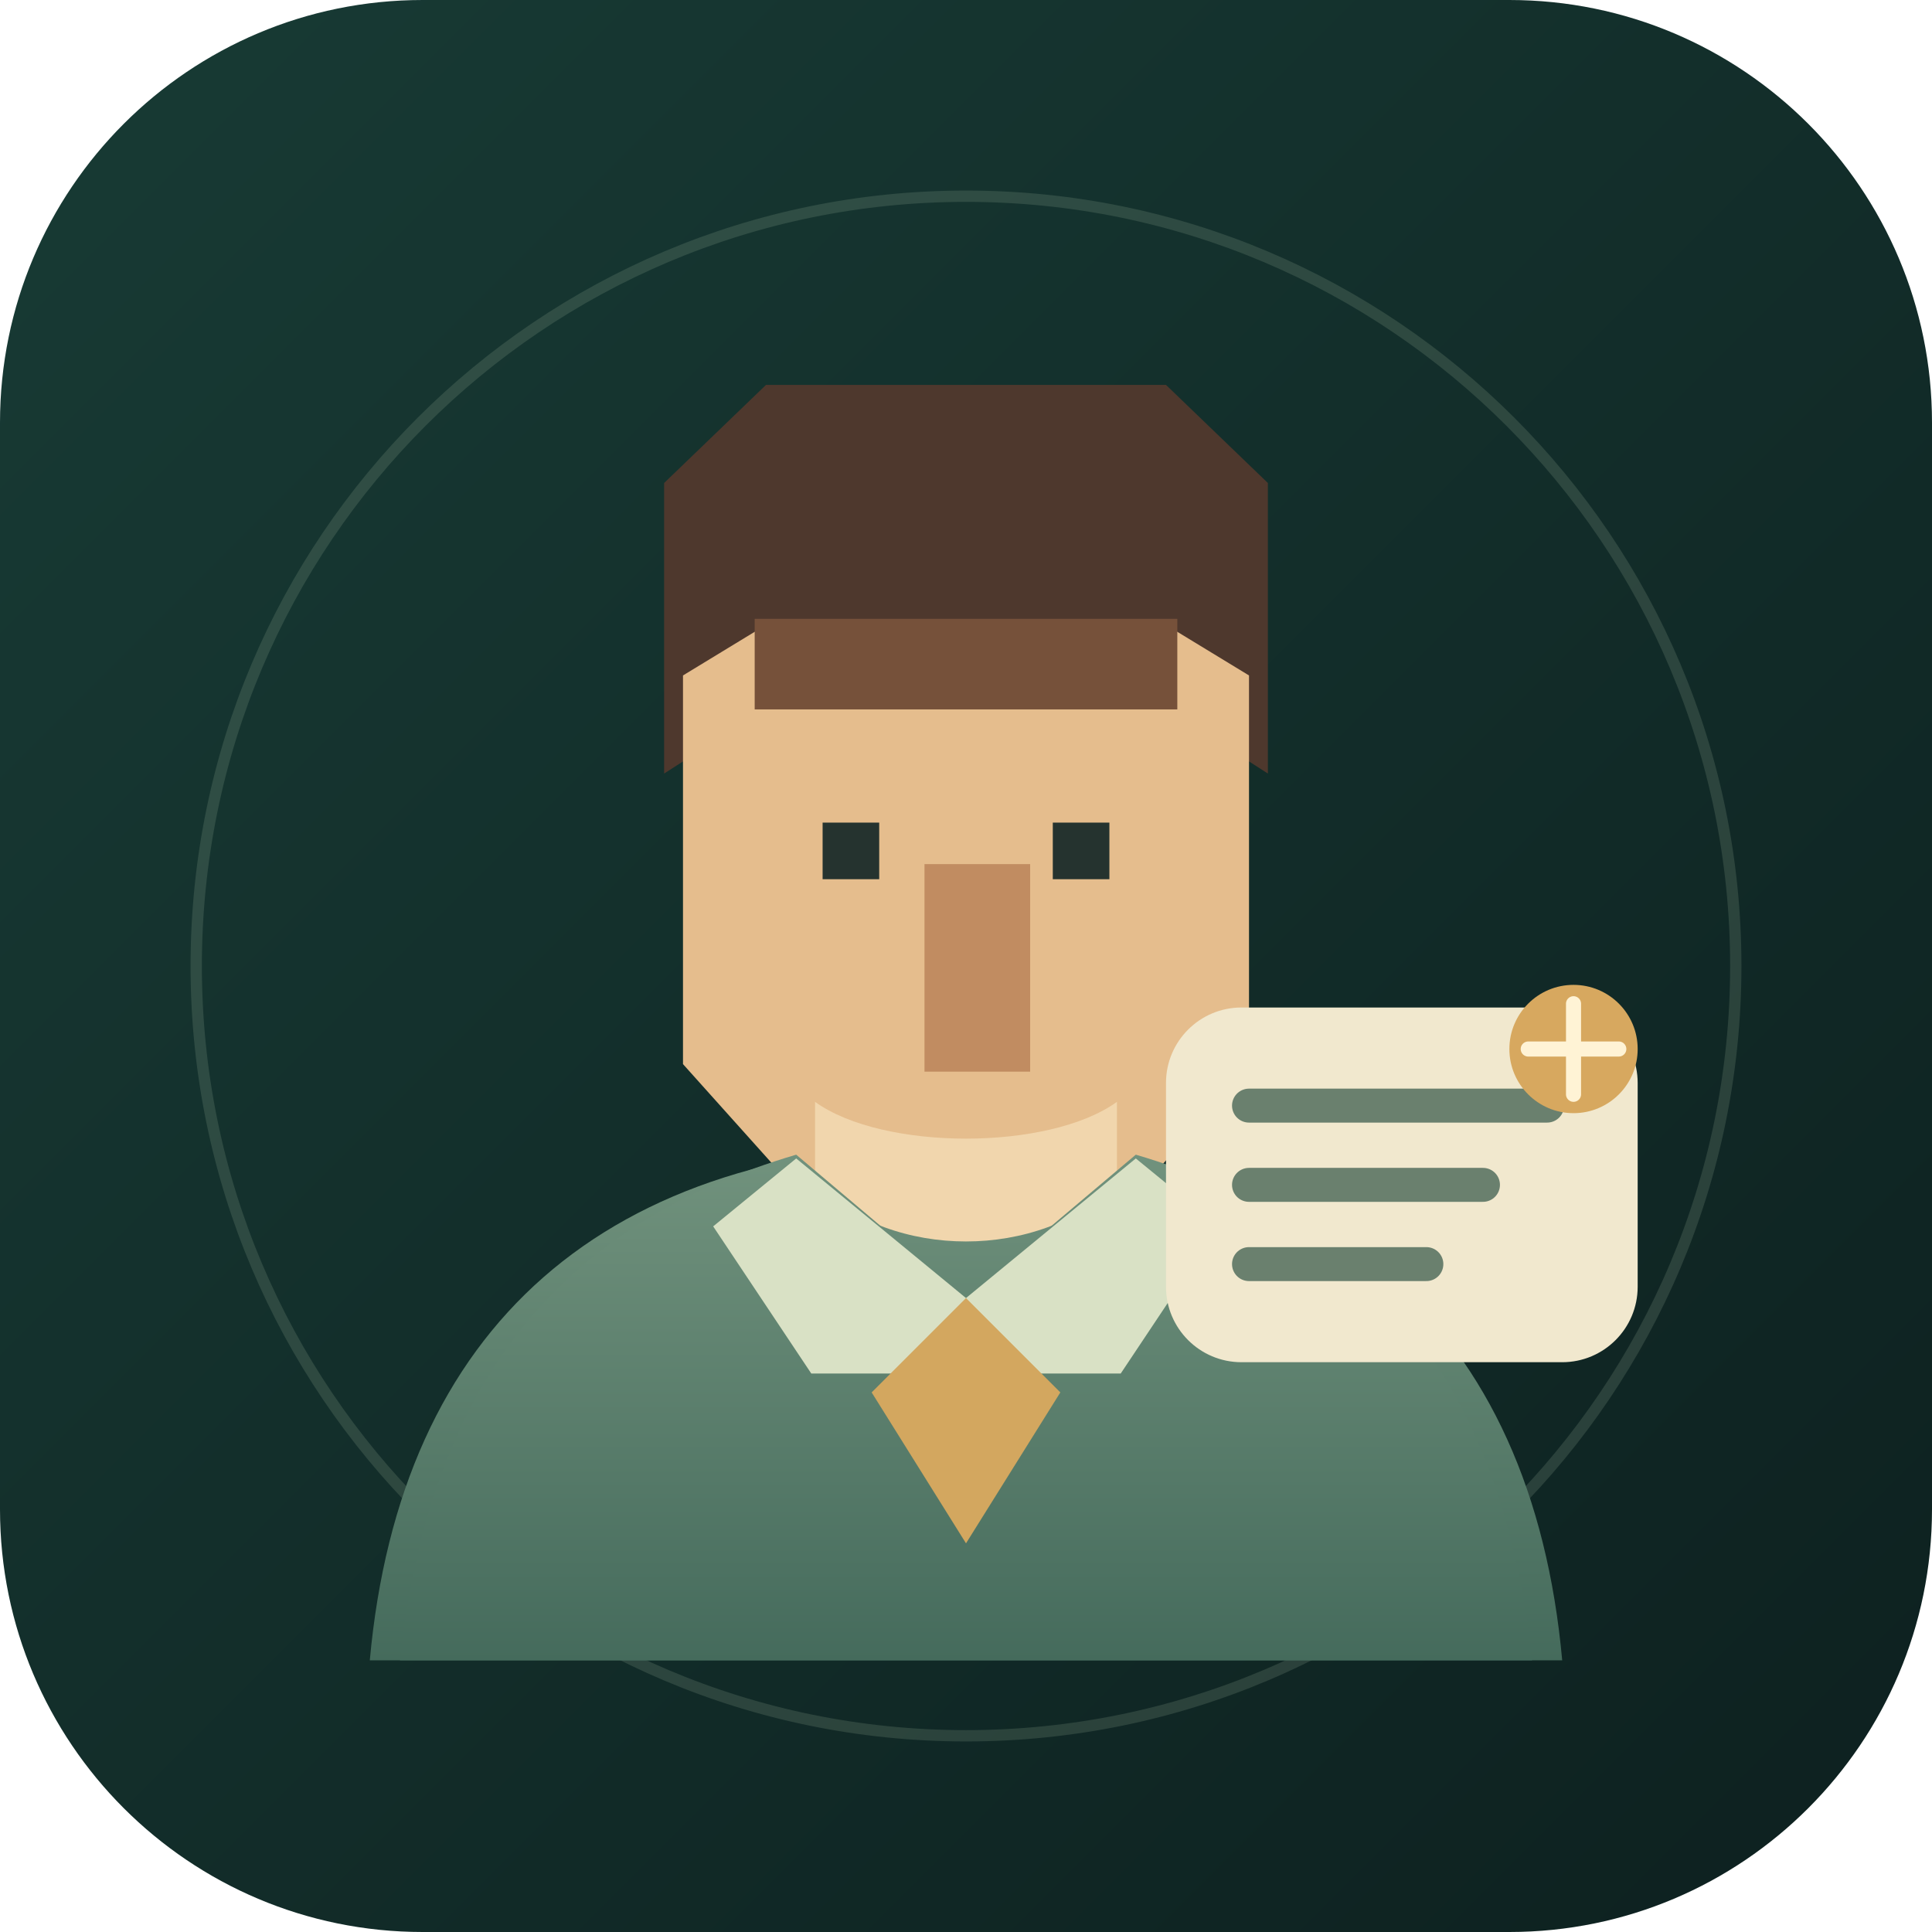
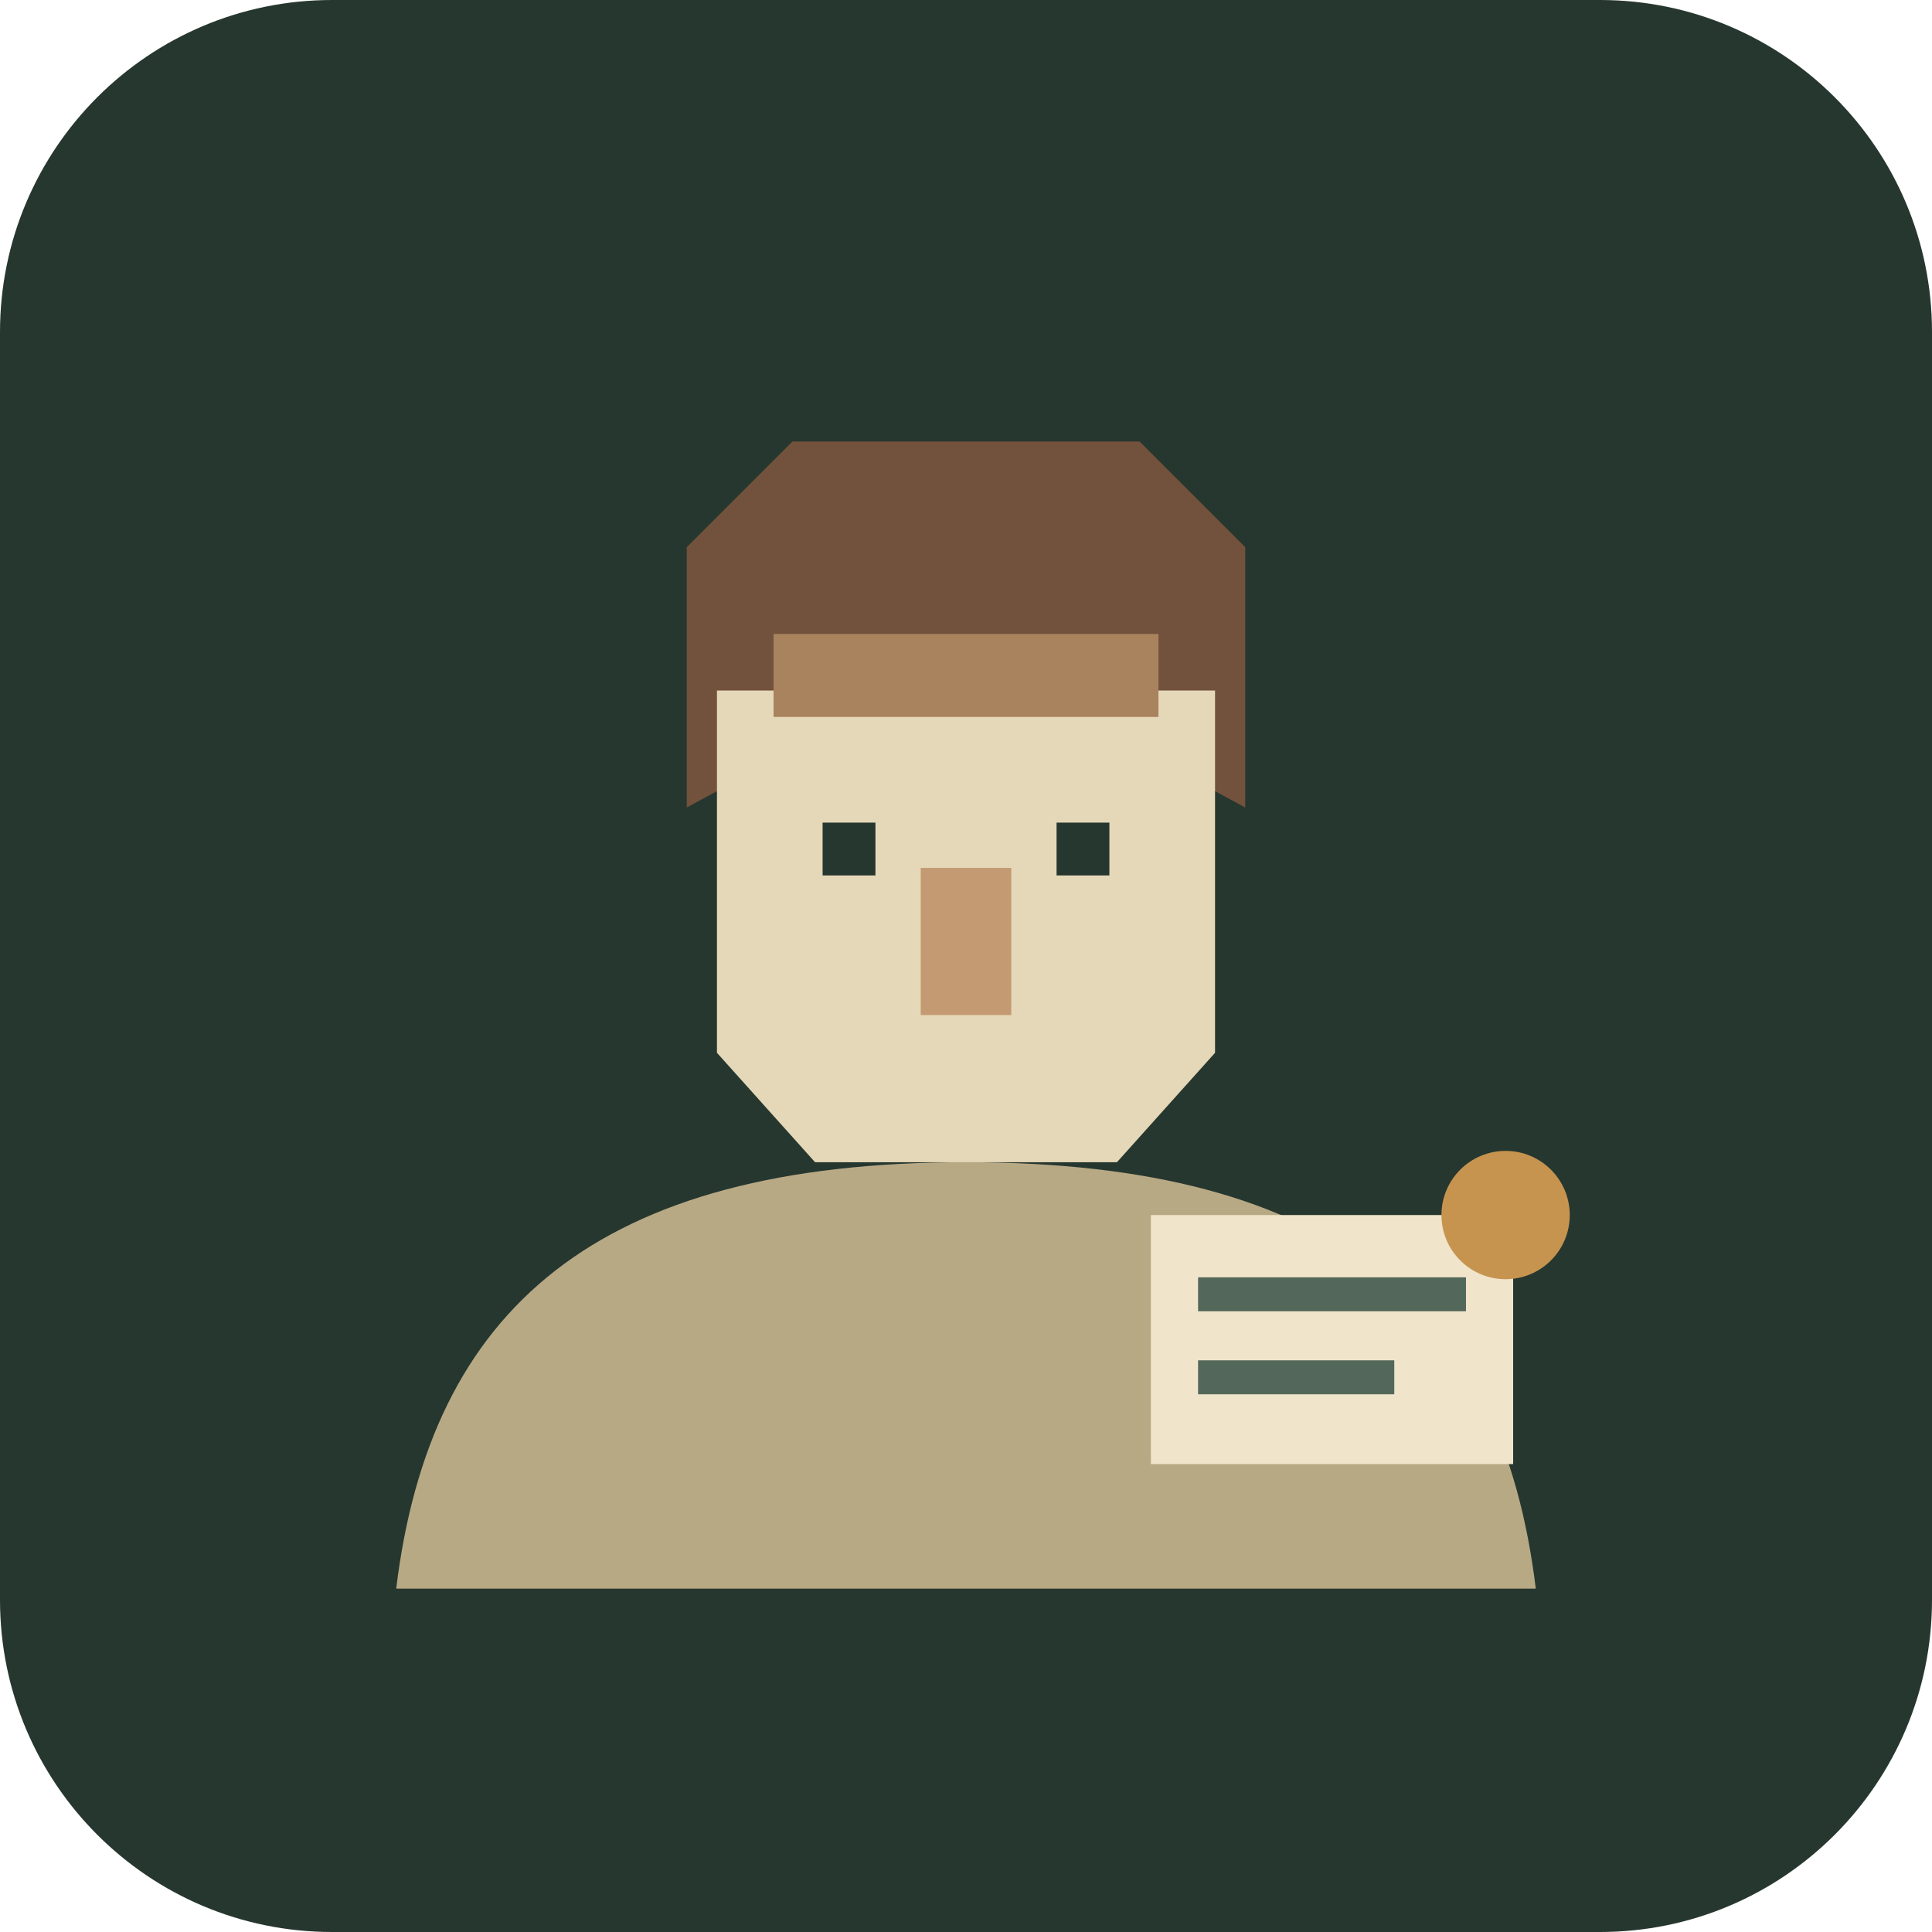
<svg xmlns="http://www.w3.org/2000/svg" width="512" height="512" viewBox="0 0 512 512">
-   <defs>
-     <linearGradient id="bg" x1="0" y1="0" x2="1" y2="1">
-       <stop offset="0" stop-color="#183b35" />
-       <stop offset="1" stop-color="#0d201f" />
-     </linearGradient>
-     <linearGradient id="coat" x1="0" y1="0" x2="0" y2="1">
-       <stop offset="0" stop-color="#71927d" />
-       <stop offset="1" stop-color="#456b5c" />
-     </linearGradient>
-   </defs>
-   <rect width="512" height="512" rx="112" fill="url(#bg)" />
-   <circle cx="256" cy="256" r="204" fill="none" stroke="#a7c0a5" stroke-opacity=".18" stroke-width="3" />
-   <path d="M98 440c8-88 62-137 158-137s150 49 158 137" fill="url(#coat)" />
-   <path d="M176 205V128l27-26h106l27 26v77l-28-18H204z" fill="#4e382d" />
-   <path d="M181 179l23-14h104l23 14v103l-25 29h-99l-26-29z" fill="#e5bd8d" />
-   <path d="M200 164h112v24H200z" fill="#76513a" />
-   <path d="M218 218h15v15h-15zm61 0h15v15h-15z" fill="#25332f" />
-   <path d="M245 229h28v55h-28z" fill="#c18c61" />
-   <path d="M216 292c18 13 62 13 80 0v22c-21 20-59 20-80 0z" fill="#f1d6ad" />
-   <path d="M106 440c8-75 44-116 105-134l45 38 45-38c61 18 97 59 105 134z" fill="url(#coat)" />
-   <path d="M211 307l45 37 45-37 22 18-26 39h-82l-26-39z" fill="#d9e1c5" />
-   <path d="M256 344l25 25-25 40-25-40z" fill="#d3a75f" />
-   <rect x="309" y="267" width="125" height="94" rx="20" fill="#f1e8ce" />
-   <path d="M331 293h79M331 314h62M331 335h47" fill="none" stroke="#6a806e" stroke-linecap="round" stroke-width="9" />
-   <circle cx="417" cy="278" r="17" fill="#d7a85f" />
-   <path d="M417 266v24M405 278h24" stroke="#fff3d5" stroke-linecap="round" stroke-width="4" />
+   <rect width="512" height="512" rx="88" fill="#26372f" />
+   <path d="M105 421c9-74 53-113 151-113s142 39 151 113H105z" fill="#b8a985" />
+   <path d="M182 214v-69l28-28h92l28 28v69l-24-13H206z" fill="#72523c" />
+   <path d="M190 183h132v96l-26 29h-80l-26-29z" fill="#e5d8b8" />
+   <path d="M205 168h102v22H205z" fill="#a8835d" />
+   <path d="M218 218h14v14h-14zm62 0h14v14h-14z" fill="#26372f" />
+   <path d="M244 230h24v39h-24z" fill="#c49a72" />
+   <path d="M305 322h96v66h-96z" fill="#f0e5ca" />
+   <path d="M322 343h62M322 365h43" stroke="#53685a" stroke-width="9" stroke-linecap="square" />
+   <circle cx="399" cy="322" r="17" fill="#c6944f" />
</svg>
